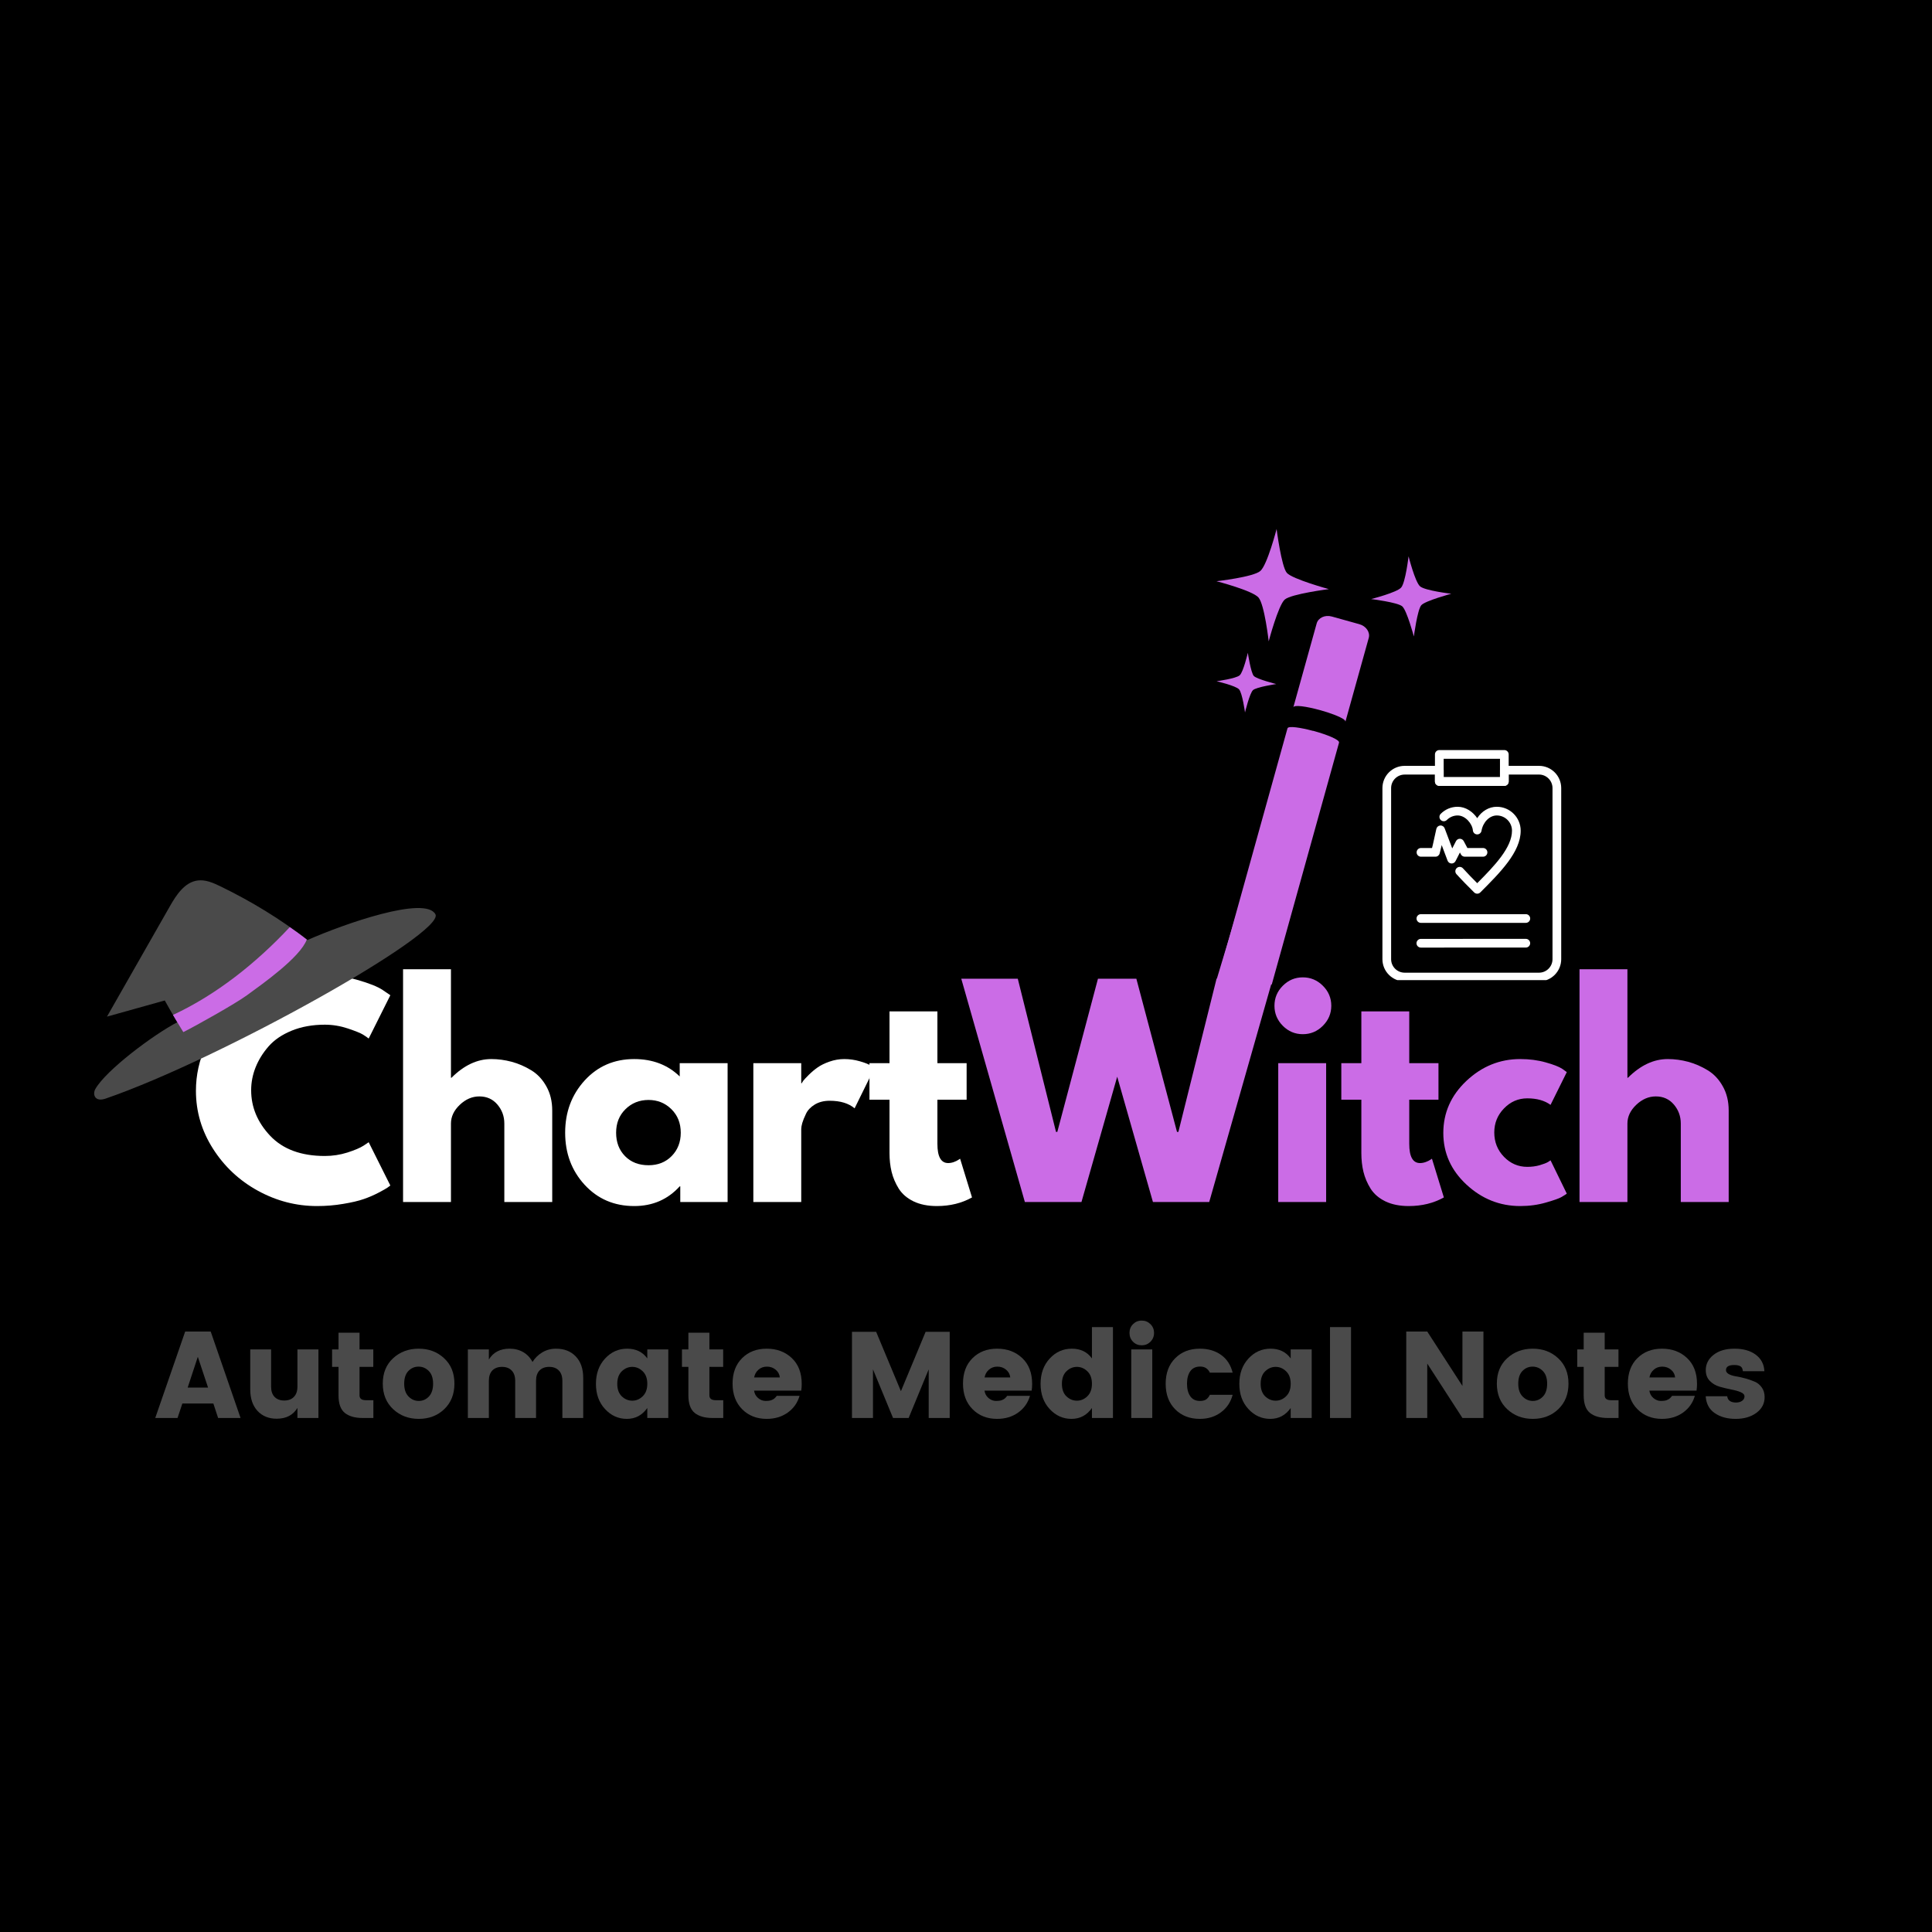
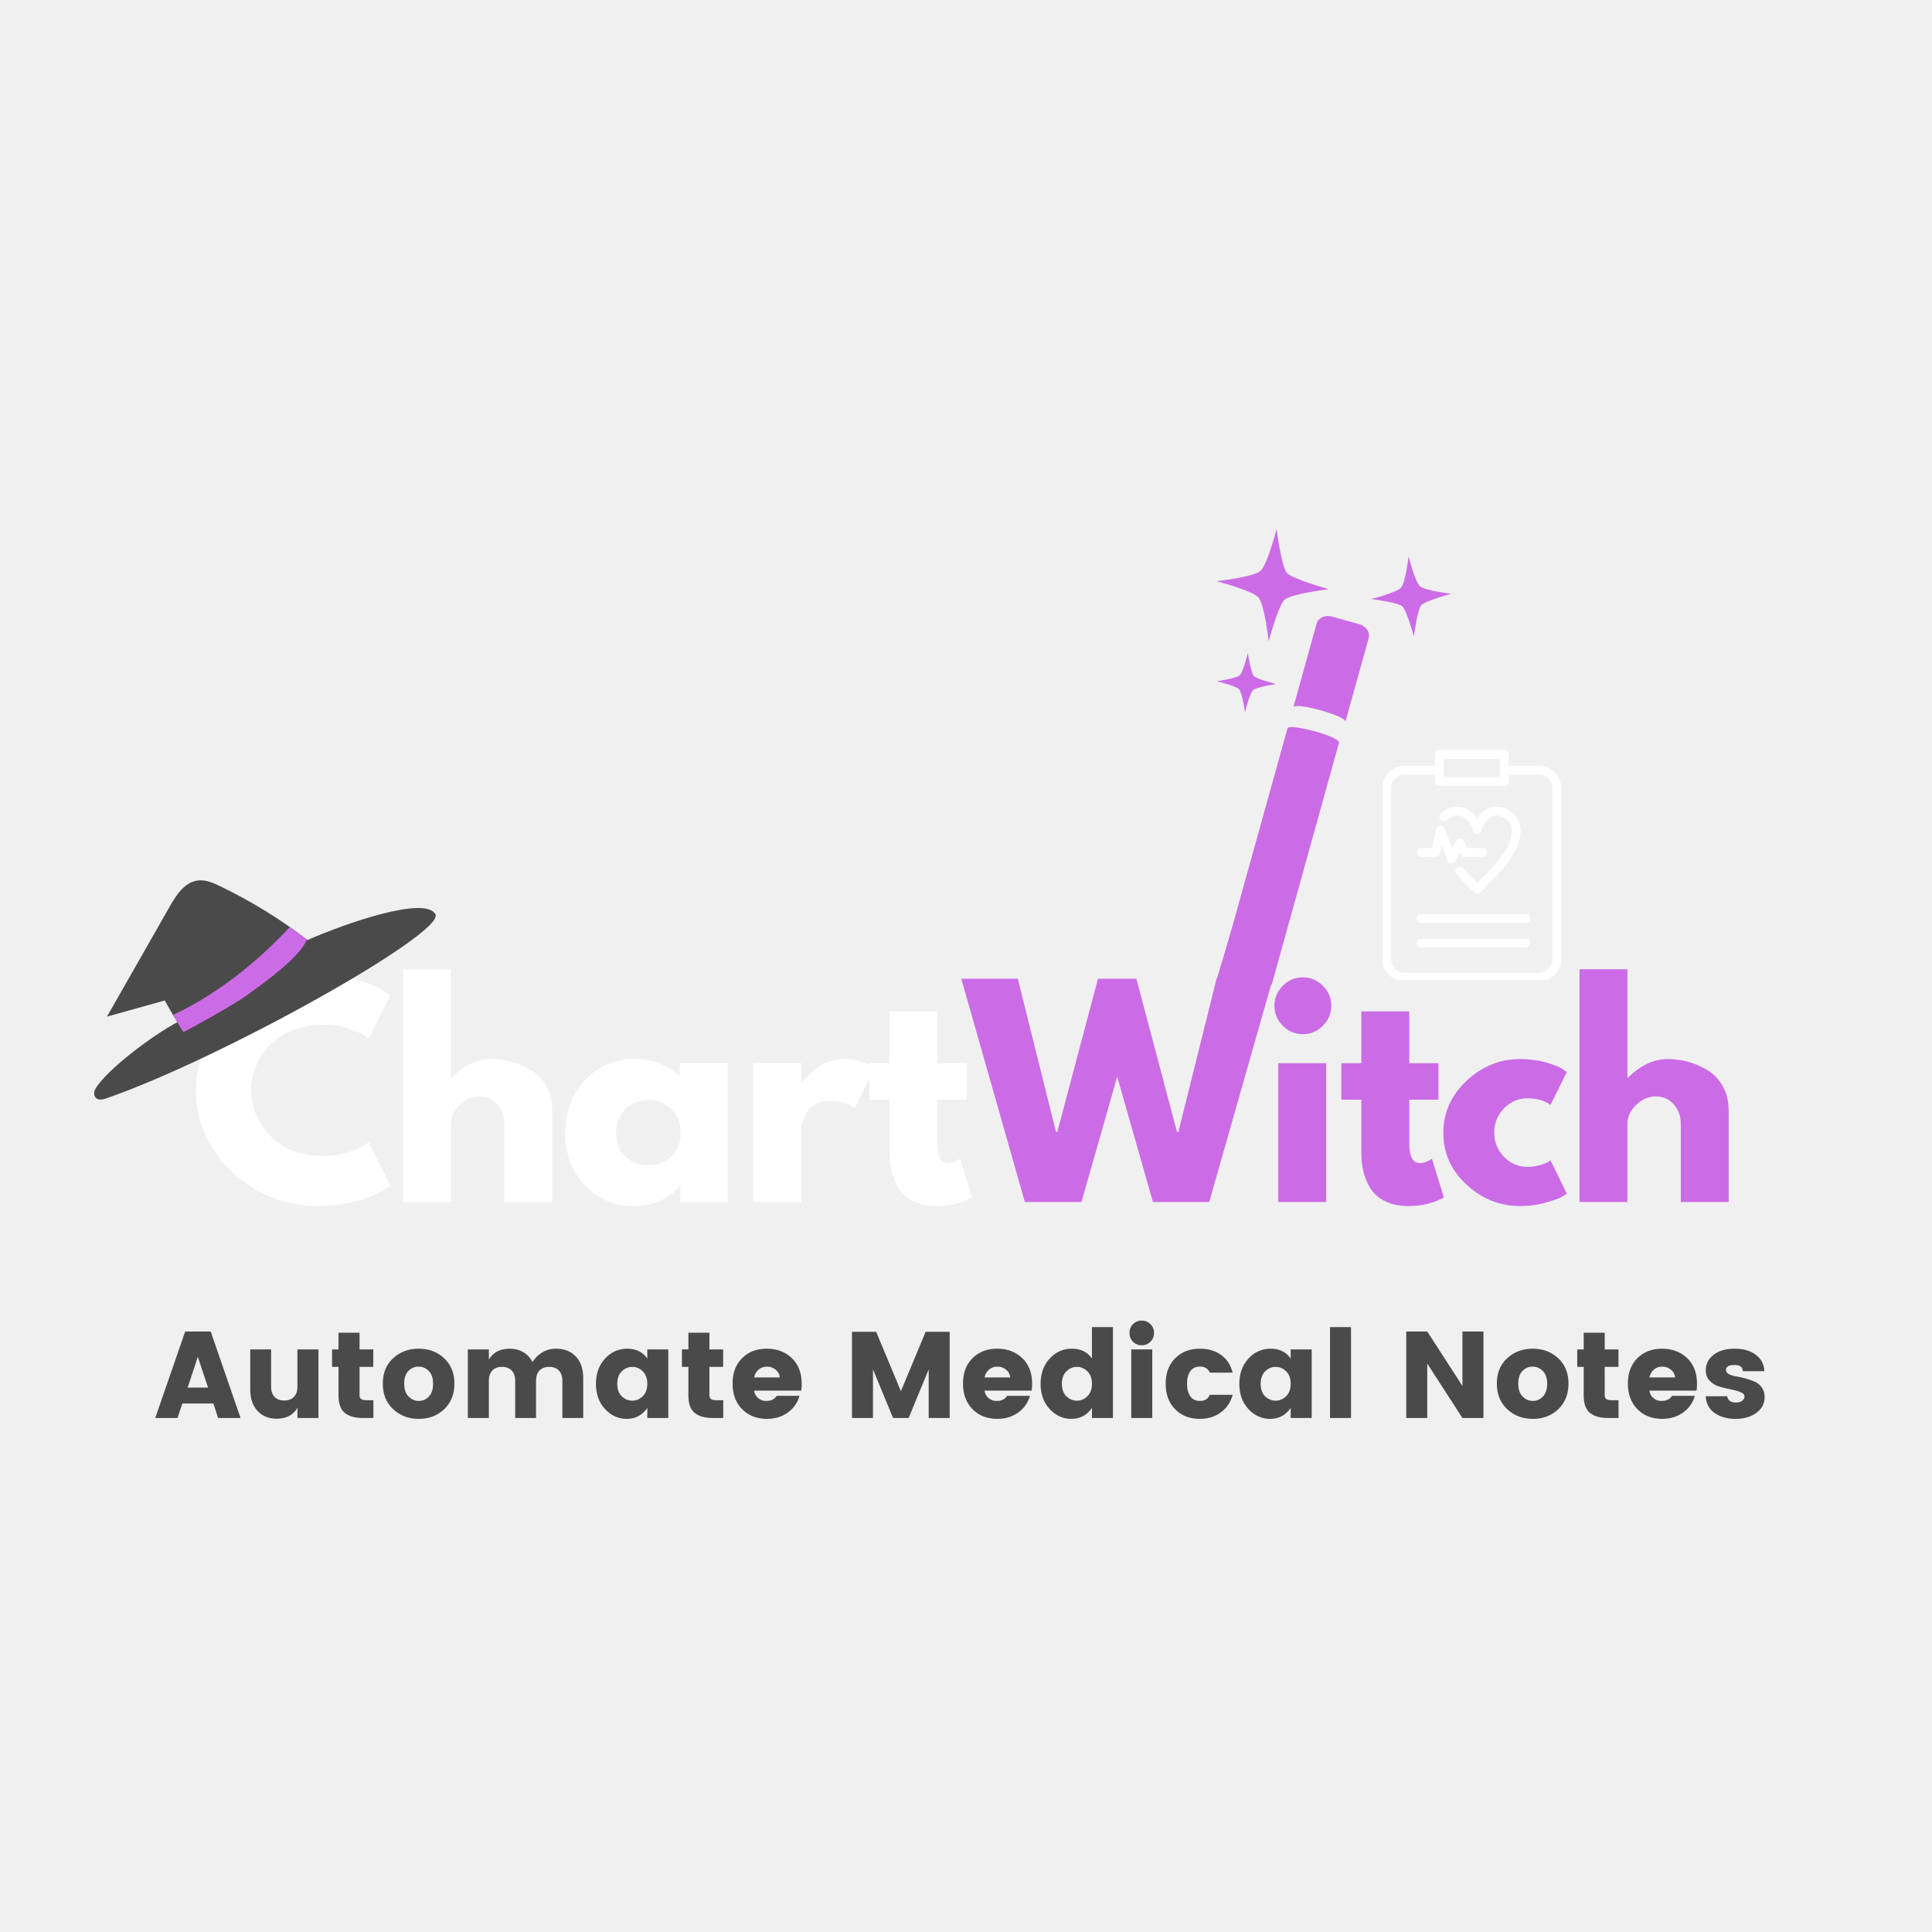
<svg xmlns="http://www.w3.org/2000/svg" width="500" zoomAndPan="magnify" viewBox="0 0 375 375" height="500" preserveAspectRatio="xMidYMid meet" version="1.0">
  <defs>
    <g />
-     <clipPath id="620ad6334d">
+     <clipPath id="9cd6e53767">
      <path d="M 251 119 L 266 119 L 266 141 L 251 141 Z M 251 119 " clip-rule="nonzero" />
    </clipPath>
-     <clipPath id="8dc47d55cd">
-       <path d="M 202.961 127.891 L 268.289 91 L 306.059 157.883 L 240.73 194.773 Z M 202.961 127.891 " clip-rule="nonzero" />
-     </clipPath>
-     <clipPath id="2feaafbcac">
-       <path d="M 268.07 91.125 L 202.742 128.016 L 240.512 194.898 L 305.84 158.008 Z M 268.07 91.125 " clip-rule="nonzero" />
-     </clipPath>
-     <clipPath id="dc8979ba35">
+     <clipPath id="9b00e1c024">
+       <path d="M 202.961 127.891 L 268.289 91 L 306.059 157.883 L 240.73 194.773 Z M 202.961 127.891 " clip-rule="nonzero" />
+     </clipPath>
+     <clipPath id="d246291767">
+       <path d="M 268.07 91.125 L 202.742 128.016 L 240.512 194.898 L 305.84 158.008 Z M 268.07 91.125 " clip-rule="nonzero" />
+     </clipPath>
+     <clipPath id="a78299263f">
      <path d="M 236 141 L 260 141 L 260 192 L 236 192 Z M 236 141 " clip-rule="nonzero" />
    </clipPath>
-     <clipPath id="18bfcd1803">
-       <path d="M 202.961 127.891 L 268.289 91 L 306.059 157.883 L 240.73 194.773 Z M 202.961 127.891 " clip-rule="nonzero" />
-     </clipPath>
-     <clipPath id="b2a040d5e6">
-       <path d="M 268.07 91.125 L 202.742 128.016 L 240.512 194.898 L 305.84 158.008 Z M 268.07 91.125 " clip-rule="nonzero" />
-     </clipPath>
-     <clipPath id="fb07dfc6ce">
+     <clipPath id="0d5e911f5b">
+       <path d="M 202.961 127.891 L 268.289 91 L 306.059 157.883 L 240.73 194.773 Z M 202.961 127.891 " clip-rule="nonzero" />
+     </clipPath>
+     <clipPath id="8cdb998e4f">
+       <path d="M 268.07 91.125 L 202.742 128.016 L 240.512 194.898 L 305.84 158.008 Z M 268.07 91.125 " clip-rule="nonzero" />
+     </clipPath>
+     <clipPath id="378b06ce6e">
      <path d="M 266 107 L 282 107 L 282 124 L 266 124 Z M 266 107 " clip-rule="nonzero" />
    </clipPath>
-     <clipPath id="8f66c03c60">
-       <path d="M 202.961 127.891 L 268.289 91 L 306.059 157.883 L 240.73 194.773 Z M 202.961 127.891 " clip-rule="nonzero" />
-     </clipPath>
-     <clipPath id="9349c25f37">
-       <path d="M 268.07 91.125 L 202.742 128.016 L 240.512 194.898 L 305.84 158.008 Z M 268.07 91.125 " clip-rule="nonzero" />
-     </clipPath>
-     <clipPath id="a34f22b927">
+     <clipPath id="40cbda679b">
+       <path d="M 202.961 127.891 L 268.289 91 L 306.059 157.883 L 240.73 194.773 Z M 202.961 127.891 " clip-rule="nonzero" />
+     </clipPath>
+     <clipPath id="451c8e1a92">
+       <path d="M 268.07 91.125 L 202.742 128.016 L 240.512 194.898 L 305.84 158.008 Z M 268.07 91.125 " clip-rule="nonzero" />
+     </clipPath>
+     <clipPath id="ced6b20ce9">
      <path d="M 236 102 L 258 102 L 258 125 L 236 125 Z M 236 102 " clip-rule="nonzero" />
    </clipPath>
-     <clipPath id="87f22dcace">
-       <path d="M 202.961 127.891 L 268.289 91 L 306.059 157.883 L 240.73 194.773 Z M 202.961 127.891 " clip-rule="nonzero" />
-     </clipPath>
-     <clipPath id="a9e9fac3ec">
-       <path d="M 268.07 91.125 L 202.742 128.016 L 240.512 194.898 L 305.84 158.008 Z M 268.07 91.125 " clip-rule="nonzero" />
-     </clipPath>
-     <clipPath id="f3825ddb61">
+     <clipPath id="cc32d2fc67">
+       <path d="M 202.961 127.891 L 268.289 91 L 306.059 157.883 L 240.73 194.773 Z M 202.961 127.891 " clip-rule="nonzero" />
+     </clipPath>
+     <clipPath id="95565f93ea">
+       <path d="M 268.07 91.125 L 202.742 128.016 L 240.512 194.898 L 305.84 158.008 Z M 268.07 91.125 " clip-rule="nonzero" />
+     </clipPath>
+     <clipPath id="072bb26f5a">
      <path d="M 236 126 L 248 126 L 248 139 L 236 139 Z M 236 126 " clip-rule="nonzero" />
    </clipPath>
-     <clipPath id="641a375322">
-       <path d="M 202.961 127.891 L 268.289 91 L 306.059 157.883 L 240.73 194.773 Z M 202.961 127.891 " clip-rule="nonzero" />
-     </clipPath>
-     <clipPath id="856cb8601f">
-       <path d="M 268.07 91.125 L 202.742 128.016 L 240.512 194.898 L 305.84 158.008 Z M 268.07 91.125 " clip-rule="nonzero" />
-     </clipPath>
-     <clipPath id="39a63fee9f">
+     <clipPath id="d44936b7ea">
+       <path d="M 202.961 127.891 L 268.289 91 L 306.059 157.883 L 240.73 194.773 Z M 202.961 127.891 " clip-rule="nonzero" />
+     </clipPath>
+     <clipPath id="9d47a338af">
+       <path d="M 268.07 91.125 L 202.742 128.016 L 240.512 194.898 L 305.84 158.008 Z M 268.07 91.125 " clip-rule="nonzero" />
+     </clipPath>
+     <clipPath id="d5904b82c3">
      <path d="M 278 145.582 L 293 145.582 L 293 153 L 278 153 Z M 278 145.582 " clip-rule="nonzero" />
    </clipPath>
-     <clipPath id="d0cfcd0f10">
+     <clipPath id="33b553ba9d">
      <path d="M 268.25 148 L 303.082 148 L 303.082 190.238 L 268.25 190.238 Z M 268.25 148 " clip-rule="nonzero" />
    </clipPath>
-     <clipPath id="9806df1a42">
+     <clipPath id="c219345f7b">
      <path d="M 18 170.645 L 85 170.645 L 85 214 L 18 214 Z M 18 170.645 " clip-rule="nonzero" />
    </clipPath>
-     <clipPath id="848ac20d54">
+     <clipPath id="216a6401ec">
      <path d="M 236 175 L 245 175 L 245 193 L 236 193 Z M 236 175 " clip-rule="nonzero" />
    </clipPath>
-     <clipPath id="52ab6722a4">
+     <clipPath id="1b2341e222">
      <path d="M 240.48 175.734 L 249.031 178.312 L 244.648 192.852 L 236.098 190.273 Z M 240.48 175.734 " clip-rule="nonzero" />
    </clipPath>
-     <clipPath id="2c4a198f59">
+     <clipPath id="0703cc20f7">
      <path d="M 240.48 175.734 L 249.031 178.312 L 244.648 192.852 L 236.098 190.273 Z M 240.48 175.734 " clip-rule="nonzero" />
    </clipPath>
  </defs>
-   <rect x="-37.5" width="450" fill="#ffffff" y="-37.5" height="450" fill-opacity="1" />
-   <rect x="-37.5" width="450" fill="#000000" y="-37.5" height="450" fill-opacity="1" />
-   <g clip-path="url(#620ad6334d)">
-     <g clip-path="url(#8dc47d55cd)">
-       <g clip-path="url(#2feaafbcac)">
+   <g clip-path="url(#9cd6e53767)">
+     <g clip-path="url(#9b00e1c024)">
+       <g clip-path="url(#d246291767)">
        <path fill="#cb6ce6" d="M 256.32 137.863 C 256.242 137.844 256.168 137.824 256.09 137.801 C 253.641 137.137 251.188 136.75 251.035 137.289 L 255.566 121.008 C 255.875 119.902 257.188 119.301 258.5 119.664 L 263.852 121.156 C 265.164 121.52 265.98 122.715 265.672 123.82 L 261.141 140.094 C 261.23 139.762 260.363 139.27 259.109 138.781 C 258.293 138.461 257.316 138.141 256.32 137.863 Z M 256.32 137.863 " fill-opacity="1" fill-rule="nonzero" />
      </g>
    </g>
  </g>
-   <g clip-path="url(#dc8979ba35)">
-     <g clip-path="url(#18bfcd1803)">
-       <g clip-path="url(#b2a040d5e6)">
+   <g clip-path="url(#a78299263f)">
+     <g clip-path="url(#0d5e911f5b)">
+       <g clip-path="url(#8cdb998e4f)">
        <path fill="#cb6ce6" d="M 249.898 141.375 C 250.047 140.844 252.434 141.215 254.852 141.863 L 254.855 141.848 L 255.086 141.906 C 257.605 142.609 260.051 143.586 259.906 144.141 L 246.848 191.094 C 245.172 190.824 243.52 190.438 241.898 189.945 L 241.895 189.961 C 241.895 189.961 238.504 188.781 236.918 188.031 Z M 249.898 141.375 " fill-opacity="1" fill-rule="nonzero" />
      </g>
    </g>
  </g>
-   <g clip-path="url(#fb07dfc6ce)">
-     <g clip-path="url(#8f66c03c60)">
-       <g clip-path="url(#9349c25f37)">
+   <g clip-path="url(#378b06ce6e)">
+     <g clip-path="url(#40cbda679b)">
+       <g clip-path="url(#451c8e1a92)">
        <path fill="#cb6ce6" d="M 266.137 116.277 C 266.137 116.277 271.113 115.012 271.961 114.047 C 272.805 113.082 273.402 107.98 273.402 107.98 C 273.402 107.98 274.664 112.961 275.629 113.805 C 276.594 114.652 281.695 115.246 281.695 115.246 C 281.695 115.246 276.629 116.609 275.871 117.473 C 275.113 118.34 274.43 123.539 274.43 123.539 C 274.43 123.539 273.066 118.473 272.176 117.691 C 271.281 116.91 266.137 116.277 266.137 116.277 Z M 266.137 116.277 " fill-opacity="1" fill-rule="nonzero" />
      </g>
    </g>
  </g>
-   <g clip-path="url(#a34f22b927)">
-     <g clip-path="url(#87f22dcace)">
-       <g clip-path="url(#a9e9fac3ec)">
+   <g clip-path="url(#ced6b20ce9)">
+     <g clip-path="url(#cc32d2fc67)">
+       <g clip-path="url(#95565f93ea)">
        <path fill="#cb6ce6" d="M 249.371 116.371 C 248.113 117.461 246.254 124.488 246.254 124.488 C 246.254 124.488 245.449 117.328 244.27 115.973 C 243.086 114.613 236.117 112.816 236.117 112.816 C 236.117 112.816 243.273 112.008 244.629 110.828 C 245.988 109.648 247.789 102.676 247.789 102.676 C 247.789 102.676 248.719 109.977 249.773 111.191 C 250.828 112.406 257.926 114.348 257.926 114.348 C 257.926 114.348 250.629 115.277 249.371 116.371 Z M 249.371 116.371 " fill-opacity="1" fill-rule="nonzero" />
      </g>
    </g>
  </g>
-   <g clip-path="url(#f3825ddb61)">
-     <g clip-path="url(#641a375322)">
-       <g clip-path="url(#856cb8601f)">
+   <g clip-path="url(#072bb26f5a)">
+     <g clip-path="url(#d44936b7ea)">
+       <g clip-path="url(#9d47a338af)">
        <path fill="#cb6ce6" d="M 247.719 132.773 C 247.719 132.773 243.859 133.355 243.211 133.949 C 242.555 134.543 241.656 138.289 241.656 138.289 C 241.656 138.289 241.141 134.508 240.496 133.801 C 239.855 133.094 236.137 132.227 236.137 132.227 C 236.137 132.227 239.922 131.711 240.629 131.07 C 241.336 130.426 242.203 126.711 242.203 126.711 C 242.203 126.711 242.785 130.566 243.359 131.199 C 243.934 131.828 247.719 132.773 247.719 132.773 Z M 247.719 132.773 " fill-opacity="1" fill-rule="nonzero" />
      </g>
    </g>
  </g>
  <path fill="#ffffff" d="M 281.766 167.602 C 281.746 167.602 281.73 167.602 281.715 167.602 C 281.383 167.582 281.09 167.367 280.973 167.055 L 279.832 164.027 L 279.762 164.332 C 279.762 164.336 279.758 164.344 279.758 164.352 L 279.438 165.645 C 279.344 166.02 279.008 166.285 278.621 166.285 L 275.809 166.285 C 275.344 166.285 274.965 165.91 274.965 165.445 C 274.965 164.977 275.344 164.598 275.809 164.598 L 277.957 164.598 L 278.117 163.957 L 278.793 160.891 C 278.875 160.527 279.184 160.258 279.555 160.23 C 279.93 160.203 280.273 160.426 280.406 160.773 L 281.879 164.676 L 282.605 163.266 C 282.75 162.984 283.035 162.809 283.348 162.805 C 283.352 162.805 283.355 162.805 283.355 162.805 C 283.668 162.805 283.953 162.977 284.102 163.25 L 284.82 164.598 L 287.855 164.598 C 288.324 164.598 288.699 164.977 288.699 165.445 C 288.699 165.91 288.32 166.285 287.855 166.285 L 284.312 166.285 C 284 166.285 283.715 166.113 283.566 165.836 L 283.371 165.469 L 282.516 167.141 C 282.371 167.426 282.078 167.602 281.766 167.602 Z M 281.766 167.602 " fill-opacity="1" fill-rule="nonzero" />
  <path fill="#ffffff" d="M 286.727 173.465 C 286.512 173.465 286.297 173.383 286.133 173.219 C 285.039 172.129 283.805 170.891 282.699 169.672 C 282.387 169.328 282.414 168.793 282.762 168.48 C 283.105 168.168 283.641 168.195 283.953 168.539 C 284.832 169.512 285.812 170.508 286.727 171.426 C 290.141 168.004 293.477 164.492 293.477 161.234 C 293.477 159.605 292.152 158.281 290.523 158.281 C 289.125 158.281 287.852 159.562 287.559 161.258 C 287.488 161.676 287.117 161.977 286.691 161.957 C 286.266 161.941 285.922 161.609 285.887 161.188 C 285.77 159.871 284.426 158.281 282.93 158.281 C 282.141 158.281 281.398 158.594 280.836 159.152 C 280.508 159.484 279.973 159.484 279.645 159.156 C 279.312 158.828 279.312 158.293 279.641 157.965 C 280.52 157.078 281.688 156.594 282.93 156.594 C 284.492 156.594 285.883 157.559 286.727 158.805 C 287.598 157.453 288.992 156.594 290.523 156.594 C 293.082 156.594 295.164 158.676 295.164 161.234 C 295.164 165.383 291.18 169.363 287.324 173.219 C 287.16 173.383 286.945 173.465 286.727 173.465 Z M 286.727 173.465 " fill-opacity="1" fill-rule="nonzero" />
-   <g clip-path="url(#39a63fee9f)">
+   <g clip-path="url(#d5904b82c3)">
    <path fill="#ffffff" d="M 291.988 152.535 L 279.371 152.535 C 278.902 152.535 278.523 152.156 278.523 151.691 L 278.523 146.43 C 278.523 145.965 278.902 145.586 279.371 145.586 L 291.988 145.586 C 292.453 145.586 292.832 145.965 292.832 146.43 L 292.832 151.691 C 292.832 152.156 292.453 152.535 291.988 152.535 Z M 280.215 150.848 L 291.145 150.848 L 291.145 147.277 L 280.215 147.277 Z M 280.215 150.848 " fill-opacity="1" fill-rule="nonzero" />
  </g>
-   <g clip-path="url(#d0cfcd0f10)">
+   <g clip-path="url(#33b553ba9d)">
    <path fill="#ffffff" d="M 298.723 190.484 L 272.641 190.484 C 270.262 190.484 268.328 188.551 268.328 186.176 L 268.328 152.965 C 268.328 150.586 270.262 148.652 272.641 148.652 L 279.371 148.652 C 279.836 148.652 280.215 149.031 280.215 149.496 L 280.215 150.848 L 291.145 150.848 L 291.145 149.496 C 291.145 149.031 291.52 148.652 291.988 148.652 L 298.723 148.652 C 301.098 148.652 303.031 150.586 303.031 152.965 L 303.031 186.176 C 303.031 188.551 301.098 190.484 298.723 190.484 Z M 272.641 150.344 C 271.195 150.344 270.016 151.52 270.016 152.965 L 270.016 186.176 C 270.016 187.621 271.195 188.797 272.641 188.797 L 298.723 188.797 C 300.164 188.797 301.34 187.621 301.34 186.176 L 301.34 152.965 C 301.34 151.52 300.164 150.34 298.723 150.34 L 292.832 150.34 L 292.832 151.691 C 292.832 152.156 292.453 152.535 291.988 152.535 L 279.371 152.535 C 278.902 152.535 278.523 152.156 278.523 151.691 L 278.523 150.34 L 272.641 150.34 Z M 272.641 150.344 " fill-opacity="1" fill-rule="nonzero" />
  </g>
  <path fill="#ffffff" d="M 275.793 179.129 C 275.324 179.129 274.949 178.75 274.949 178.285 C 274.949 177.82 275.324 177.441 275.793 177.441 L 296.164 177.438 C 296.633 177.438 297.008 177.816 297.008 178.281 C 297.012 178.75 296.633 179.125 296.164 179.125 Z M 275.793 179.129 " fill-opacity="1" fill-rule="nonzero" />
  <path fill="#ffffff" d="M 275.785 183.926 C 275.32 183.926 274.941 183.547 274.941 183.082 C 274.941 182.617 275.32 182.238 275.785 182.238 L 296.16 182.23 C 296.625 182.23 297.004 182.609 297.004 183.074 C 297.004 183.543 296.625 183.918 296.16 183.922 Z M 275.785 183.926 " fill-opacity="1" fill-rule="nonzero" />
  <g fill="#ffffff" fill-opacity="1">
    <g transform="translate(36.82725, 233.3131)">
      <g>
        <path d="M 26.219 -8.938 C 27.727 -8.938 29.191 -9.16 30.609 -9.609 C 32.023 -10.066 33.066 -10.508 33.734 -10.938 L 34.734 -11.609 L 38.938 -3.203 C 38.801 -3.098 38.609 -2.957 38.359 -2.781 C 38.109 -2.602 37.535 -2.281 36.641 -1.812 C 35.754 -1.344 34.801 -0.93 33.781 -0.578 C 32.77 -0.223 31.441 0.086 29.797 0.359 C 28.148 0.641 26.453 0.781 24.703 0.781 C 20.672 0.781 16.848 -0.207 13.234 -2.188 C 9.629 -4.164 6.723 -6.883 4.516 -10.344 C 2.305 -13.812 1.203 -17.562 1.203 -21.594 C 1.203 -24.645 1.848 -27.57 3.141 -30.375 C 4.441 -33.176 6.172 -35.57 8.328 -37.562 C 10.484 -39.562 12.992 -41.156 15.859 -42.344 C 18.734 -43.539 21.68 -44.141 24.703 -44.141 C 27.504 -44.141 30.086 -43.805 32.453 -43.141 C 34.816 -42.473 36.488 -41.805 37.469 -41.141 L 38.938 -40.141 L 34.734 -31.734 C 34.484 -31.941 34.113 -32.195 33.625 -32.5 C 33.133 -32.801 32.156 -33.195 30.688 -33.688 C 29.219 -34.176 27.727 -34.422 26.219 -34.422 C 23.832 -34.422 21.691 -34.035 19.797 -33.266 C 17.91 -32.492 16.414 -31.477 15.312 -30.219 C 14.207 -28.957 13.363 -27.598 12.781 -26.141 C 12.207 -24.691 11.922 -23.211 11.922 -21.703 C 11.922 -18.41 13.156 -15.457 15.625 -12.844 C 18.102 -10.238 21.633 -8.938 26.219 -8.938 Z M 26.219 -8.938 " />
      </g>
    </g>
  </g>
  <g fill="#ffffff" fill-opacity="1">
    <g transform="translate(75.07751, 233.3131)">
      <g>
        <path d="M 3.156 0 L 3.156 -45.188 L 12.453 -45.188 L 12.453 -24.125 L 12.562 -24.125 C 14.977 -26.539 17.551 -27.75 20.281 -27.75 C 21.613 -27.75 22.938 -27.57 24.25 -27.219 C 25.562 -26.863 26.82 -26.316 28.031 -25.578 C 29.238 -24.848 30.219 -23.805 30.969 -22.453 C 31.727 -21.109 32.109 -19.547 32.109 -17.766 L 32.109 0 L 22.812 0 L 22.812 -15.234 C 22.812 -16.641 22.363 -17.867 21.469 -18.922 C 20.57 -19.973 19.406 -20.5 17.969 -20.5 C 16.57 -20.5 15.301 -19.953 14.156 -18.859 C 13.02 -17.773 12.453 -16.566 12.453 -15.234 L 12.453 0 Z M 3.156 0 " />
      </g>
    </g>
  </g>
  <g fill="#ffffff" fill-opacity="1">
    <g transform="translate(108.4939, 233.3131)">
      <g>
        <path d="M 4.984 -3.344 C 2.461 -6.094 1.203 -9.461 1.203 -13.453 C 1.203 -17.441 2.461 -20.82 4.984 -23.594 C 7.516 -26.363 10.723 -27.75 14.609 -27.75 C 18.18 -27.75 21.125 -26.625 23.438 -24.375 L 23.438 -26.953 L 32.734 -26.953 L 32.734 0 L 23.547 0 L 23.547 -3.047 L 23.438 -3.047 C 21.125 -0.492 18.18 0.781 14.609 0.781 C 10.723 0.781 7.516 -0.594 4.984 -3.344 Z M 12.906 -18.016 C 11.695 -16.828 11.094 -15.305 11.094 -13.453 C 11.094 -11.598 11.672 -10.082 12.828 -8.906 C 13.984 -7.727 15.504 -7.141 17.391 -7.141 C 19.211 -7.141 20.707 -7.734 21.875 -8.922 C 23.051 -10.117 23.641 -11.629 23.641 -13.453 C 23.641 -15.305 23.035 -16.828 21.828 -18.016 C 20.617 -19.211 19.141 -19.812 17.391 -19.812 C 15.609 -19.812 14.113 -19.211 12.906 -18.016 Z M 12.906 -18.016 " />
      </g>
    </g>
  </g>
  <g fill="#ffffff" fill-opacity="1">
    <g transform="translate(143.0662, 233.3131)">
      <g>
        <path d="M 3.156 0 L 3.156 -26.953 L 12.453 -26.953 L 12.453 -23.062 L 12.562 -23.062 C 12.625 -23.207 12.734 -23.383 12.891 -23.594 C 13.055 -23.801 13.398 -24.164 13.922 -24.688 C 14.453 -25.219 15.016 -25.691 15.609 -26.109 C 16.203 -26.535 16.973 -26.914 17.922 -27.25 C 18.867 -27.582 19.832 -27.75 20.812 -27.75 C 21.82 -27.75 22.816 -27.609 23.797 -27.328 C 24.785 -27.047 25.504 -26.766 25.953 -26.484 L 26.688 -26.062 L 22.812 -18.188 C 21.656 -19.164 20.039 -19.656 17.969 -19.656 C 16.852 -19.656 15.891 -19.41 15.078 -18.922 C 14.273 -18.43 13.707 -17.832 13.375 -17.125 C 13.039 -16.426 12.801 -15.832 12.656 -15.344 C 12.52 -14.852 12.453 -14.469 12.453 -14.188 L 12.453 0 Z M 3.156 0 " />
      </g>
    </g>
  </g>
  <g fill="#ffffff" fill-opacity="1">
    <g transform="translate(167.9183, 233.3131)">
      <g>
        <path d="M 4.734 -26.953 L 4.734 -37 L 14.031 -37 L 14.031 -26.953 L 19.703 -26.953 L 19.703 -19.859 L 14.031 -19.859 L 14.031 -11.297 C 14.031 -8.805 14.727 -7.562 16.125 -7.562 C 16.477 -7.562 16.848 -7.629 17.234 -7.766 C 17.617 -7.91 17.914 -8.055 18.125 -8.203 L 18.438 -8.406 L 20.75 -0.891 C 18.758 0.223 16.484 0.781 13.922 0.781 C 12.172 0.781 10.664 0.477 9.406 -0.125 C 8.145 -0.738 7.188 -1.562 6.531 -2.594 C 5.883 -3.633 5.422 -4.723 5.141 -5.859 C 4.867 -6.992 4.734 -8.211 4.734 -9.516 L 4.734 -19.859 L 0.844 -19.859 L 0.844 -26.953 Z M 4.734 -26.953 " />
      </g>
    </g>
  </g>
  <g fill="#cb6ce6" fill-opacity="1">
    <g transform="translate(187.3639, 233.3131)">
      <g>
        <path d="M 36.422 0 L 29.484 -24.328 L 22.547 0 L 11.562 0 L -0.781 -43.344 L 10.188 -43.344 L 17.609 -13.609 L 17.859 -13.609 L 25.75 -43.344 L 33.203 -43.344 L 41.094 -13.609 L 41.359 -13.609 L 48.766 -43.344 L 59.688 -43.344 L 47.344 0 Z M 36.422 0 " />
      </g>
    </g>
  </g>
  <g fill="#cb6ce6" fill-opacity="1">
    <g transform="translate(244.9496, 233.3131)">
      <g>
        <path d="M 4.047 -41.984 C 5.129 -43.066 6.422 -43.609 7.922 -43.609 C 9.43 -43.609 10.727 -43.066 11.812 -41.984 C 12.906 -40.898 13.453 -39.602 13.453 -38.094 C 13.453 -36.594 12.906 -35.297 11.812 -34.203 C 10.727 -33.117 9.43 -32.578 7.922 -32.578 C 6.422 -32.578 5.129 -33.117 4.047 -34.203 C 2.961 -35.297 2.422 -36.594 2.422 -38.094 C 2.422 -39.602 2.961 -40.898 4.047 -41.984 Z M 3.156 -26.953 L 3.156 0 L 12.453 0 L 12.453 -26.953 Z M 3.156 -26.953 " />
      </g>
    </g>
  </g>
  <g fill="#cb6ce6" fill-opacity="1">
    <g transform="translate(259.5034, 233.3131)">
      <g>
        <path d="M 4.734 -26.953 L 4.734 -37 L 14.031 -37 L 14.031 -26.953 L 19.703 -26.953 L 19.703 -19.859 L 14.031 -19.859 L 14.031 -11.297 C 14.031 -8.805 14.727 -7.562 16.125 -7.562 C 16.477 -7.562 16.848 -7.629 17.234 -7.766 C 17.617 -7.91 17.914 -8.055 18.125 -8.203 L 18.438 -8.406 L 20.75 -0.891 C 18.758 0.223 16.484 0.781 13.922 0.781 C 12.172 0.781 10.664 0.477 9.406 -0.125 C 8.145 -0.738 7.188 -1.562 6.531 -2.594 C 5.883 -3.633 5.422 -4.723 5.141 -5.859 C 4.867 -6.992 4.734 -8.211 4.734 -9.516 L 4.734 -19.859 L 0.844 -19.859 L 0.844 -26.953 Z M 4.734 -26.953 " />
      </g>
    </g>
  </g>
  <g fill="#cb6ce6" fill-opacity="1">
    <g transform="translate(278.9437, 233.3131)">
      <g>
        <path d="M 17.5 -20.125 C 15.75 -20.125 14.242 -19.473 12.984 -18.172 C 11.723 -16.879 11.094 -15.32 11.094 -13.5 C 11.094 -11.645 11.723 -10.066 12.984 -8.766 C 14.242 -7.473 15.75 -6.828 17.5 -6.828 C 18.344 -6.828 19.141 -6.93 19.891 -7.141 C 20.641 -7.359 21.191 -7.57 21.547 -7.781 L 22.016 -8.094 L 25.172 -1.625 C 24.922 -1.445 24.578 -1.227 24.141 -0.969 C 23.703 -0.707 22.703 -0.352 21.141 0.094 C 19.586 0.551 17.914 0.781 16.125 0.781 C 12.164 0.781 8.688 -0.609 5.688 -3.391 C 2.695 -6.172 1.203 -9.508 1.203 -13.406 C 1.203 -17.32 2.695 -20.691 5.688 -23.516 C 8.688 -26.336 12.164 -27.75 16.125 -27.75 C 17.914 -27.75 19.562 -27.535 21.062 -27.109 C 22.57 -26.691 23.645 -26.273 24.281 -25.859 L 25.172 -25.219 L 22.016 -18.859 C 20.859 -19.703 19.352 -20.125 17.5 -20.125 Z M 17.5 -20.125 " />
      </g>
    </g>
  </g>
  <g fill="#cb6ce6" fill-opacity="1">
    <g transform="translate(303.4279, 233.3131)">
      <g>
        <path d="M 3.156 0 L 3.156 -45.188 L 12.453 -45.188 L 12.453 -24.125 L 12.562 -24.125 C 14.977 -26.539 17.551 -27.75 20.281 -27.75 C 21.613 -27.75 22.938 -27.57 24.25 -27.219 C 25.562 -26.863 26.82 -26.316 28.031 -25.578 C 29.238 -24.848 30.219 -23.805 30.969 -22.453 C 31.727 -21.109 32.109 -19.547 32.109 -17.766 L 32.109 0 L 22.812 0 L 22.812 -15.234 C 22.812 -16.641 22.363 -17.867 21.469 -18.922 C 20.57 -19.973 19.406 -20.5 17.969 -20.5 C 16.57 -20.5 15.301 -19.953 14.156 -18.859 C 13.02 -17.773 12.453 -16.566 12.453 -15.234 L 12.453 0 Z M 3.156 0 " />
      </g>
    </g>
  </g>
-   <g clip-path="url(#9806df1a42)">
+   <g clip-path="url(#c219345f7b)">
    <path fill="#4a4a4a" d="M 35.785 200.645 C 34.461 198.527 33.191 196.375 31.984 194.191 C 28.273 195.234 24.516 196.281 20.762 197.328 C 24.836 190.18 28.91 183.035 32.984 175.887 C 34.242 173.68 35.848 171.23 38.367 170.902 C 39.891 170.703 41.383 171.355 42.762 172.027 C 48.758 174.93 54.473 178.418 59.688 182.457 C 66.957 179.25 82.551 173.82 84.516 177.457 C 86.477 181.09 42.883 205.535 20.5 213.238 C 18.371 213.969 17.934 212.387 18.508 211.371 C 20.582 207.719 29.77 200.824 34.523 198.355 " fill-opacity="1" fill-rule="nonzero" />
  </g>
  <path fill="#cb6ce6" d="M 59.547 182.375 C 58.043 181.191 57.52 180.855 56.246 179.953 C 49.758 186.902 41.977 193.098 33.574 196.996 C 33.891 197.551 34.473 198.531 35.582 200.332 C 38.133 199.047 45.68 194.824 47.953 193.164 C 50.984 190.941 58.219 185.867 59.547 182.375 Z M 59.547 182.375 " fill-opacity="1" fill-rule="nonzero" />
-   <g clip-path="url(#848ac20d54)">
-     <g clip-path="url(#52ab6722a4)">
-       <g clip-path="url(#2c4a198f59)">
+   <g clip-path="url(#216a6401ec)">
+     <g clip-path="url(#1b2341e222)">
+       <g clip-path="url(#0703cc20f7)">
        <path fill="#cb6ce6" d="M 240.477 175.746 L 238.289 183.004 L 236.105 190.262 C 239.004 191.129 241.902 192 244.805 192.871 C 243.359 187.16 241.918 181.453 240.477 175.746 " fill-opacity="1" fill-rule="nonzero" />
      </g>
    </g>
  </g>
  <g fill="#4a4a4a" fill-opacity="1">
    <g transform="translate(29.91273, 275.2309)">
      <g>
        <path d="M 12.422 0 L 11.5 -2.812 L 5.484 -2.812 L 4.547 0 L 0.219 0 L 6.031 -16.781 L 10.984 -16.781 L 16.781 0 Z M 6.516 -5.906 L 10.469 -5.906 L 8.484 -11.875 Z M 6.516 -5.906 " />
      </g>
    </g>
  </g>
  <g fill="#4a4a4a" fill-opacity="1">
    <g transform="translate(46.902, 275.2309)">
      <g>
        <path d="M 10.828 -13.312 L 14.906 -13.312 L 14.906 0 L 10.828 0 L 10.828 -1.953 C 9.984 -0.555 8.641 0.141 6.797 0.141 C 5.266 0.141 4.023 -0.363 3.078 -1.375 C 2.141 -2.395 1.672 -3.781 1.672 -5.531 L 1.672 -13.312 L 5.719 -13.312 L 5.719 -6.078 C 5.719 -5.223 5.941 -4.562 6.391 -4.094 C 6.848 -3.625 7.473 -3.391 8.266 -3.391 C 9.066 -3.391 9.691 -3.625 10.141 -4.094 C 10.598 -4.562 10.828 -5.223 10.828 -6.078 Z M 10.828 -13.312 " />
      </g>
    </g>
  </g>
  <g fill="#4a4a4a" fill-opacity="1">
    <g transform="translate(63.58152, 275.2309)">
      <g>
        <path d="M 7.438 -3.453 L 8.891 -3.453 L 8.891 0 L 6.812 0 C 5.32 0 4.164 -0.328 3.344 -0.984 C 2.531 -1.648 2.125 -2.785 2.125 -4.391 L 2.125 -9.922 L 0.875 -9.922 L 0.875 -13.312 L 2.125 -13.312 L 2.125 -16.547 L 6.203 -16.547 L 6.203 -13.312 L 8.875 -13.312 L 8.875 -9.922 L 6.203 -9.922 L 6.203 -4.391 C 6.203 -3.766 6.613 -3.453 7.438 -3.453 Z M 7.438 -3.453 " />
      </g>
    </g>
  </g>
  <g fill="#4a4a4a" fill-opacity="1">
    <g transform="translate(73.47009, 275.2309)">
      <g>
        <path d="M 9.781 -4.172 C 10.32 -4.742 10.594 -5.57 10.594 -6.656 C 10.594 -7.738 10.312 -8.562 9.75 -9.125 C 9.195 -9.688 8.535 -9.969 7.766 -9.969 C 7.004 -9.969 6.348 -9.688 5.797 -9.125 C 5.254 -8.562 4.984 -7.738 4.984 -6.656 C 4.984 -5.57 5.266 -4.742 5.828 -4.172 C 6.391 -3.598 7.051 -3.312 7.812 -3.312 C 8.582 -3.312 9.238 -3.598 9.781 -4.172 Z M 2.844 -1.703 C 1.5 -2.961 0.828 -4.617 0.828 -6.672 C 0.828 -8.723 1.492 -10.363 2.828 -11.594 C 4.172 -12.832 5.828 -13.453 7.797 -13.453 C 9.766 -13.453 11.41 -12.832 12.734 -11.594 C 14.066 -10.363 14.734 -8.723 14.734 -6.672 C 14.734 -4.617 14.07 -2.961 12.75 -1.703 C 11.438 -0.453 9.789 0.172 7.812 0.172 C 5.844 0.172 4.188 -0.453 2.844 -1.703 Z M 2.844 -1.703 " />
      </g>
    </g>
  </g>
  <g fill="#4a4a4a" fill-opacity="1">
    <g transform="translate(89.02968, 275.2309)">
      <g>
        <path d="M 5.859 -13.312 L 5.859 -11.344 C 6.703 -12.75 8.047 -13.453 9.891 -13.453 C 10.879 -13.453 11.758 -13.227 12.531 -12.781 C 13.301 -12.332 13.898 -11.695 14.328 -10.875 C 14.816 -11.656 15.457 -12.281 16.25 -12.75 C 17.039 -13.219 17.922 -13.453 18.891 -13.453 C 20.504 -13.453 21.785 -12.945 22.734 -11.938 C 23.691 -10.938 24.172 -9.547 24.172 -7.766 L 24.172 0 L 20.125 0 L 20.125 -7.219 C 20.125 -8.082 19.895 -8.75 19.438 -9.219 C 18.988 -9.688 18.363 -9.922 17.562 -9.922 C 16.77 -9.922 16.145 -9.688 15.688 -9.219 C 15.238 -8.75 15.016 -8.082 15.016 -7.219 L 15.016 0 L 10.969 0 L 10.969 -7.219 C 10.969 -8.082 10.738 -8.75 10.281 -9.219 C 9.832 -9.688 9.207 -9.922 8.406 -9.922 C 7.613 -9.922 6.988 -9.688 6.531 -9.219 C 6.082 -8.75 5.859 -8.082 5.859 -7.219 L 5.859 0 L 1.781 0 L 1.781 -13.312 Z M 5.859 -13.312 " />
      </g>
    </g>
  </g>
  <g fill="#4a4a4a" fill-opacity="1">
    <g transform="translate(114.8591, 275.2309)">
      <g>
        <path d="M 9.891 -4.219 C 10.484 -4.789 10.781 -5.598 10.781 -6.641 C 10.781 -7.691 10.484 -8.5 9.891 -9.062 C 9.305 -9.633 8.629 -9.922 7.859 -9.922 C 7.098 -9.922 6.422 -9.633 5.828 -9.062 C 5.242 -8.488 4.953 -7.676 4.953 -6.625 C 4.953 -5.582 5.242 -4.773 5.828 -4.203 C 6.422 -3.641 7.098 -3.359 7.859 -3.359 C 8.629 -3.359 9.305 -3.645 9.891 -4.219 Z M 2.578 -1.734 C 1.398 -3.004 0.812 -4.633 0.812 -6.625 C 0.812 -8.613 1.398 -10.25 2.578 -11.531 C 3.754 -12.812 5.188 -13.453 6.875 -13.453 C 8.57 -13.453 9.875 -12.82 10.781 -11.562 L 10.781 -13.312 L 14.859 -13.312 L 14.859 0 L 10.781 0 L 10.781 -1.938 C 9.789 -0.531 8.469 0.172 6.812 0.172 C 5.164 0.172 3.754 -0.461 2.578 -1.734 Z M 2.578 -1.734 " />
      </g>
    </g>
  </g>
  <g fill="#4a4a4a" fill-opacity="1">
    <g transform="translate(131.491, 275.2309)">
      <g>
        <path d="M 7.438 -3.453 L 8.891 -3.453 L 8.891 0 L 6.812 0 C 5.32 0 4.164 -0.328 3.344 -0.984 C 2.531 -1.648 2.125 -2.785 2.125 -4.391 L 2.125 -9.922 L 0.875 -9.922 L 0.875 -13.312 L 2.125 -13.312 L 2.125 -16.547 L 6.203 -16.547 L 6.203 -13.312 L 8.875 -13.312 L 8.875 -9.922 L 6.203 -9.922 L 6.203 -4.391 C 6.203 -3.766 6.613 -3.453 7.438 -3.453 Z M 7.438 -3.453 " />
      </g>
    </g>
  </g>
  <g fill="#4a4a4a" fill-opacity="1">
    <g transform="translate(141.3795, 275.2309)">
      <g>
        <path d="M 7.438 0.172 C 5.5 0.172 3.91 -0.453 2.672 -1.703 C 1.43 -2.953 0.812 -4.609 0.812 -6.672 C 0.812 -8.742 1.426 -10.391 2.656 -11.609 C 3.883 -12.836 5.477 -13.453 7.438 -13.453 C 9.395 -13.453 11.016 -12.848 12.297 -11.641 C 13.586 -10.43 14.234 -8.754 14.234 -6.609 C 14.234 -6.141 14.203 -5.707 14.141 -5.312 L 4.984 -5.312 C 5.066 -4.727 5.328 -4.25 5.766 -3.875 C 6.211 -3.5 6.691 -3.312 7.203 -3.312 C 7.723 -3.312 8.109 -3.363 8.359 -3.469 C 8.617 -3.57 8.805 -3.676 8.922 -3.781 C 9.047 -3.883 9.203 -4.055 9.391 -4.297 L 13.812 -4.297 C 13.426 -2.953 12.66 -1.867 11.516 -1.047 C 10.367 -0.234 9.008 0.172 7.438 0.172 Z M 9.984 -7.875 C 9.922 -8.488 9.648 -8.988 9.172 -9.375 C 8.703 -9.77 8.141 -9.969 7.484 -9.969 C 6.836 -9.969 6.289 -9.77 5.844 -9.375 C 5.395 -8.988 5.113 -8.488 5 -7.875 Z M 9.984 -7.875 " />
      </g>
    </g>
  </g>
  <g fill="#4a4a4a" fill-opacity="1">
    <g transform="translate(156.4387, 275.2309)">
      <g />
    </g>
  </g>
  <g fill="#4a4a4a" fill-opacity="1">
    <g transform="translate(163.5871, 275.2309)">
      <g>
        <path d="M 20.75 -16.734 L 20.75 0 L 16.672 0 L 16.672 -9.438 L 12.781 0 L 9.75 0 L 5.859 -9.438 L 5.859 0 L 1.781 0 L 1.781 -16.734 L 6.469 -16.734 L 11.281 -5.203 L 16.078 -16.734 Z M 20.75 -16.734 " />
      </g>
    </g>
  </g>
  <g fill="#4a4a4a" fill-opacity="1">
    <g transform="translate(186.1044, 275.2309)">
      <g>
        <path d="M 7.438 0.172 C 5.5 0.172 3.91 -0.453 2.672 -1.703 C 1.43 -2.953 0.812 -4.609 0.812 -6.672 C 0.812 -8.742 1.426 -10.391 2.656 -11.609 C 3.883 -12.836 5.477 -13.453 7.438 -13.453 C 9.395 -13.453 11.016 -12.848 12.297 -11.641 C 13.586 -10.43 14.234 -8.754 14.234 -6.609 C 14.234 -6.141 14.203 -5.707 14.141 -5.312 L 4.984 -5.312 C 5.066 -4.727 5.328 -4.25 5.766 -3.875 C 6.211 -3.5 6.691 -3.312 7.203 -3.312 C 7.723 -3.312 8.109 -3.363 8.359 -3.469 C 8.617 -3.57 8.805 -3.676 8.922 -3.781 C 9.047 -3.883 9.203 -4.055 9.391 -4.297 L 13.812 -4.297 C 13.426 -2.953 12.66 -1.867 11.516 -1.047 C 10.367 -0.234 9.008 0.172 7.438 0.172 Z M 9.984 -7.875 C 9.922 -8.488 9.648 -8.988 9.172 -9.375 C 8.703 -9.77 8.141 -9.969 7.484 -9.969 C 6.836 -9.969 6.289 -9.77 5.844 -9.375 C 5.395 -8.988 5.113 -8.488 5 -7.875 Z M 9.984 -7.875 " />
      </g>
    </g>
  </g>
  <g fill="#4a4a4a" fill-opacity="1">
    <g transform="translate(201.1636, 275.2309)">
      <g>
        <path d="M 9.891 -4.219 C 10.484 -4.789 10.781 -5.598 10.781 -6.641 C 10.781 -7.691 10.484 -8.5 9.891 -9.062 C 9.305 -9.633 8.629 -9.922 7.859 -9.922 C 7.098 -9.922 6.422 -9.633 5.828 -9.062 C 5.242 -8.488 4.953 -7.676 4.953 -6.625 C 4.953 -5.582 5.242 -4.773 5.828 -4.203 C 6.422 -3.641 7.098 -3.359 7.859 -3.359 C 8.629 -3.359 9.305 -3.645 9.891 -4.219 Z M 2.578 -1.734 C 1.398 -3.004 0.812 -4.633 0.812 -6.625 C 0.812 -8.613 1.398 -10.25 2.578 -11.531 C 3.754 -12.812 5.188 -13.453 6.875 -13.453 C 8.57 -13.453 9.875 -12.82 10.781 -11.562 L 10.781 -17.641 L 14.859 -17.641 L 14.859 0 L 10.781 0 L 10.781 -1.938 C 9.789 -0.531 8.469 0.172 6.812 0.172 C 5.164 0.172 3.754 -0.461 2.578 -1.734 Z M 2.578 -1.734 " />
      </g>
    </g>
  </g>
  <g fill="#4a4a4a" fill-opacity="1">
    <g transform="translate(217.7955, 275.2309)">
      <g>
        <path d="M 5.5 -14.797 C 5.039 -14.336 4.477 -14.109 3.812 -14.109 C 3.145 -14.109 2.582 -14.336 2.125 -14.797 C 1.664 -15.266 1.438 -15.836 1.438 -16.516 C 1.438 -17.191 1.664 -17.758 2.125 -18.219 C 2.582 -18.676 3.145 -18.906 3.812 -18.906 C 4.477 -18.906 5.039 -18.676 5.5 -18.219 C 5.969 -17.758 6.203 -17.191 6.203 -16.516 C 6.203 -15.836 5.969 -15.266 5.5 -14.797 Z M 1.781 0 L 1.781 -13.312 L 5.859 -13.312 L 5.859 0 Z M 1.781 0 " />
      </g>
    </g>
  </g>
  <g fill="#4a4a4a" fill-opacity="1">
    <g transform="translate(225.4442, 275.2309)">
      <g>
        <path d="M 2.656 -1.688 C 1.426 -2.926 0.812 -4.578 0.812 -6.641 C 0.812 -8.711 1.426 -10.363 2.656 -11.594 C 3.883 -12.832 5.477 -13.453 7.438 -13.453 C 9.062 -13.453 10.438 -13.051 11.562 -12.25 C 12.688 -11.445 13.438 -10.297 13.812 -8.797 L 9.391 -8.797 C 9.016 -9.586 8.391 -9.984 7.516 -9.984 C 6.648 -9.984 6.004 -9.676 5.578 -9.062 C 5.16 -8.457 4.953 -7.656 4.953 -6.656 C 4.953 -5.656 5.16 -4.848 5.578 -4.234 C 6.004 -3.617 6.625 -3.312 7.438 -3.312 C 7.945 -3.312 8.344 -3.398 8.625 -3.578 C 8.914 -3.754 9.172 -4.062 9.391 -4.5 L 13.812 -4.5 C 13.438 -3.07 12.676 -1.938 11.531 -1.094 C 10.395 -0.25 9.031 0.172 7.438 0.172 C 5.477 0.172 3.883 -0.445 2.656 -1.688 Z M 2.656 -1.688 " />
      </g>
    </g>
  </g>
  <g fill="#4a4a4a" fill-opacity="1">
    <g transform="translate(239.741, 275.2309)">
      <g>
        <path d="M 9.891 -4.219 C 10.484 -4.789 10.781 -5.598 10.781 -6.641 C 10.781 -7.691 10.484 -8.5 9.891 -9.062 C 9.305 -9.633 8.629 -9.922 7.859 -9.922 C 7.098 -9.922 6.422 -9.633 5.828 -9.062 C 5.242 -8.488 4.953 -7.676 4.953 -6.625 C 4.953 -5.582 5.242 -4.773 5.828 -4.203 C 6.422 -3.641 7.098 -3.359 7.859 -3.359 C 8.629 -3.359 9.305 -3.645 9.891 -4.219 Z M 2.578 -1.734 C 1.398 -3.004 0.812 -4.633 0.812 -6.625 C 0.812 -8.613 1.398 -10.25 2.578 -11.531 C 3.754 -12.812 5.188 -13.453 6.875 -13.453 C 8.57 -13.453 9.875 -12.82 10.781 -11.562 L 10.781 -13.312 L 14.859 -13.312 L 14.859 0 L 10.781 0 L 10.781 -1.938 C 9.789 -0.531 8.469 0.172 6.812 0.172 C 5.164 0.172 3.754 -0.461 2.578 -1.734 Z M 2.578 -1.734 " />
      </g>
    </g>
  </g>
  <g fill="#4a4a4a" fill-opacity="1">
    <g transform="translate(256.3728, 275.2309)">
      <g>
        <path d="M 1.781 0 L 1.781 -17.641 L 5.859 -17.641 L 5.859 0 Z M 1.781 0 " />
      </g>
    </g>
  </g>
  <g fill="#4a4a4a" fill-opacity="1">
    <g transform="translate(264.0216, 275.2309)">
      <g />
    </g>
  </g>
  <g fill="#4a4a4a" fill-opacity="1">
    <g transform="translate(271.1699, 275.2309)">
      <g>
        <path d="M 12.688 -16.781 L 16.766 -16.781 L 16.766 0 L 12.688 0 L 5.859 -10.562 L 5.859 0 L 1.781 0 L 1.781 -16.781 L 5.859 -16.781 L 12.688 -6.219 Z M 12.688 -16.781 " />
      </g>
    </g>
  </g>
  <g fill="#4a4a4a" fill-opacity="1">
    <g transform="translate(289.708, 275.2309)">
      <g>
        <path d="M 9.781 -4.172 C 10.32 -4.742 10.594 -5.57 10.594 -6.656 C 10.594 -7.738 10.312 -8.562 9.75 -9.125 C 9.195 -9.688 8.535 -9.969 7.766 -9.969 C 7.004 -9.969 6.348 -9.688 5.797 -9.125 C 5.254 -8.562 4.984 -7.738 4.984 -6.656 C 4.984 -5.57 5.266 -4.742 5.828 -4.172 C 6.391 -3.598 7.051 -3.312 7.812 -3.312 C 8.582 -3.312 9.238 -3.598 9.781 -4.172 Z M 2.844 -1.703 C 1.5 -2.961 0.828 -4.617 0.828 -6.672 C 0.828 -8.723 1.492 -10.363 2.828 -11.594 C 4.172 -12.832 5.828 -13.453 7.797 -13.453 C 9.766 -13.453 11.41 -12.832 12.734 -11.594 C 14.066 -10.363 14.734 -8.723 14.734 -6.672 C 14.734 -4.617 14.07 -2.961 12.75 -1.703 C 11.438 -0.453 9.789 0.172 7.812 0.172 C 5.844 0.172 4.188 -0.453 2.844 -1.703 Z M 2.844 -1.703 " />
      </g>
    </g>
  </g>
  <g fill="#4a4a4a" fill-opacity="1">
    <g transform="translate(305.2676, 275.2309)">
      <g>
        <path d="M 7.438 -3.453 L 8.891 -3.453 L 8.891 0 L 6.812 0 C 5.32 0 4.164 -0.328 3.344 -0.984 C 2.531 -1.648 2.125 -2.785 2.125 -4.391 L 2.125 -9.922 L 0.875 -9.922 L 0.875 -13.312 L 2.125 -13.312 L 2.125 -16.547 L 6.203 -16.547 L 6.203 -13.312 L 8.875 -13.312 L 8.875 -9.922 L 6.203 -9.922 L 6.203 -4.391 C 6.203 -3.766 6.613 -3.453 7.438 -3.453 Z M 7.438 -3.453 " />
      </g>
    </g>
  </g>
  <g fill="#4a4a4a" fill-opacity="1">
    <g transform="translate(315.1562, 275.2309)">
      <g>
        <path d="M 7.438 0.172 C 5.5 0.172 3.91 -0.453 2.672 -1.703 C 1.43 -2.953 0.812 -4.609 0.812 -6.672 C 0.812 -8.742 1.426 -10.391 2.656 -11.609 C 3.883 -12.836 5.477 -13.453 7.438 -13.453 C 9.395 -13.453 11.016 -12.848 12.297 -11.641 C 13.586 -10.43 14.234 -8.754 14.234 -6.609 C 14.234 -6.141 14.203 -5.707 14.141 -5.312 L 4.984 -5.312 C 5.066 -4.727 5.328 -4.25 5.766 -3.875 C 6.211 -3.5 6.691 -3.312 7.203 -3.312 C 7.723 -3.312 8.109 -3.363 8.359 -3.469 C 8.617 -3.57 8.805 -3.676 8.922 -3.781 C 9.047 -3.883 9.203 -4.055 9.391 -4.297 L 13.812 -4.297 C 13.426 -2.953 12.66 -1.867 11.516 -1.047 C 10.367 -0.234 9.008 0.172 7.438 0.172 Z M 9.984 -7.875 C 9.922 -8.488 9.648 -8.988 9.172 -9.375 C 8.703 -9.77 8.141 -9.969 7.484 -9.969 C 6.836 -9.969 6.289 -9.77 5.844 -9.375 C 5.395 -8.988 5.113 -8.488 5 -7.875 Z M 9.984 -7.875 " />
      </g>
    </g>
  </g>
  <g fill="#4a4a4a" fill-opacity="1">
    <g transform="translate(330.2154, 275.2309)">
      <g>
        <path d="M 0.875 -9.297 C 0.875 -10.473 1.375 -11.457 2.375 -12.25 C 3.383 -13.051 4.742 -13.453 6.453 -13.453 C 8.16 -13.453 9.535 -13.062 10.578 -12.281 C 11.629 -11.5 12.188 -10.43 12.25 -9.078 L 8.078 -9.078 C 8.035 -9.547 7.879 -9.863 7.609 -10.031 C 7.336 -10.195 6.93 -10.281 6.391 -10.281 C 5.328 -10.281 4.797 -9.953 4.797 -9.297 C 4.797 -8.711 5.445 -8.305 6.75 -8.078 C 8.07 -7.859 9.27 -7.52 10.344 -7.062 C 10.906 -6.832 11.367 -6.457 11.734 -5.938 C 12.109 -5.426 12.297 -4.797 12.297 -4.047 C 12.297 -2.805 11.766 -1.789 10.703 -1 C 9.641 -0.219 8.297 0.172 6.672 0.172 C 5.055 0.172 3.707 -0.195 2.625 -0.938 C 1.539 -1.676 0.953 -2.77 0.859 -4.219 L 5.031 -4.219 C 5.145 -3.406 5.719 -3 6.75 -3 C 7.227 -3 7.617 -3.109 7.922 -3.328 C 8.234 -3.555 8.391 -3.844 8.391 -4.188 C 8.391 -4.539 8.129 -4.82 7.609 -5.031 C 7.098 -5.238 6.477 -5.41 5.75 -5.547 C 5.02 -5.691 4.285 -5.867 3.547 -6.078 C 2.805 -6.297 2.176 -6.672 1.656 -7.203 C 1.133 -7.742 0.875 -8.441 0.875 -9.297 Z M 0.875 -9.297 " />
      </g>
    </g>
  </g>
</svg>
